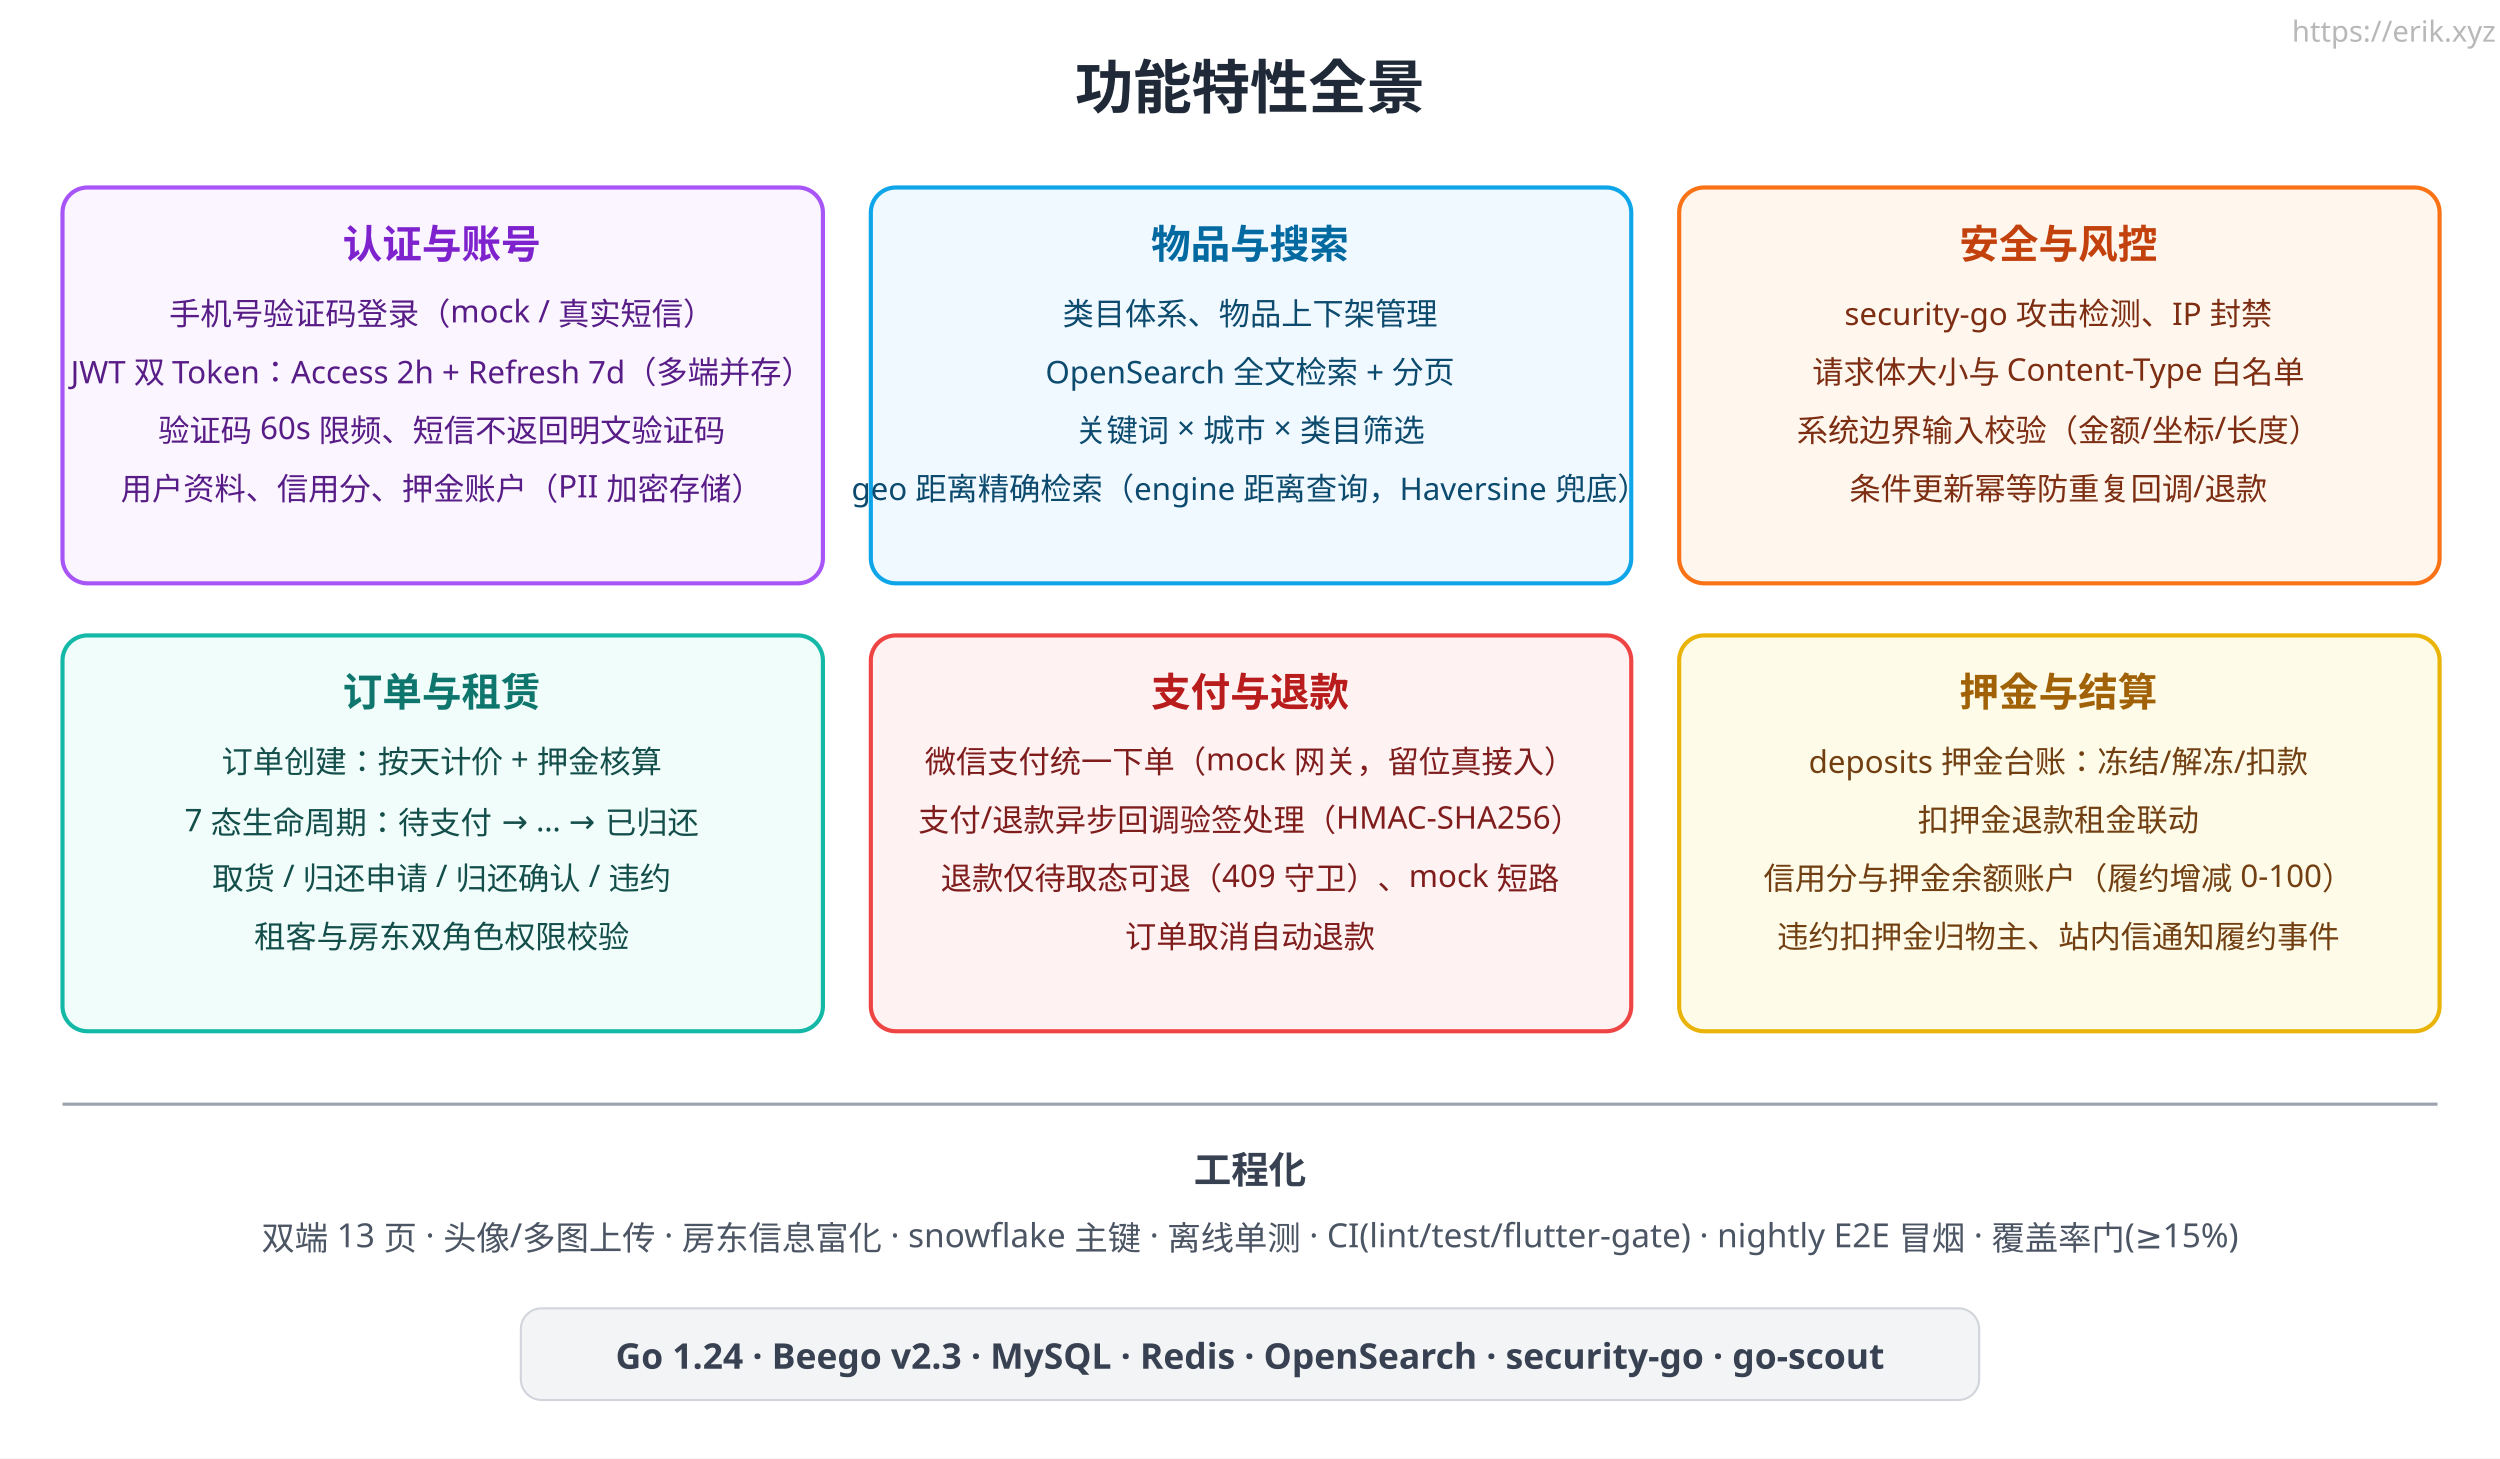
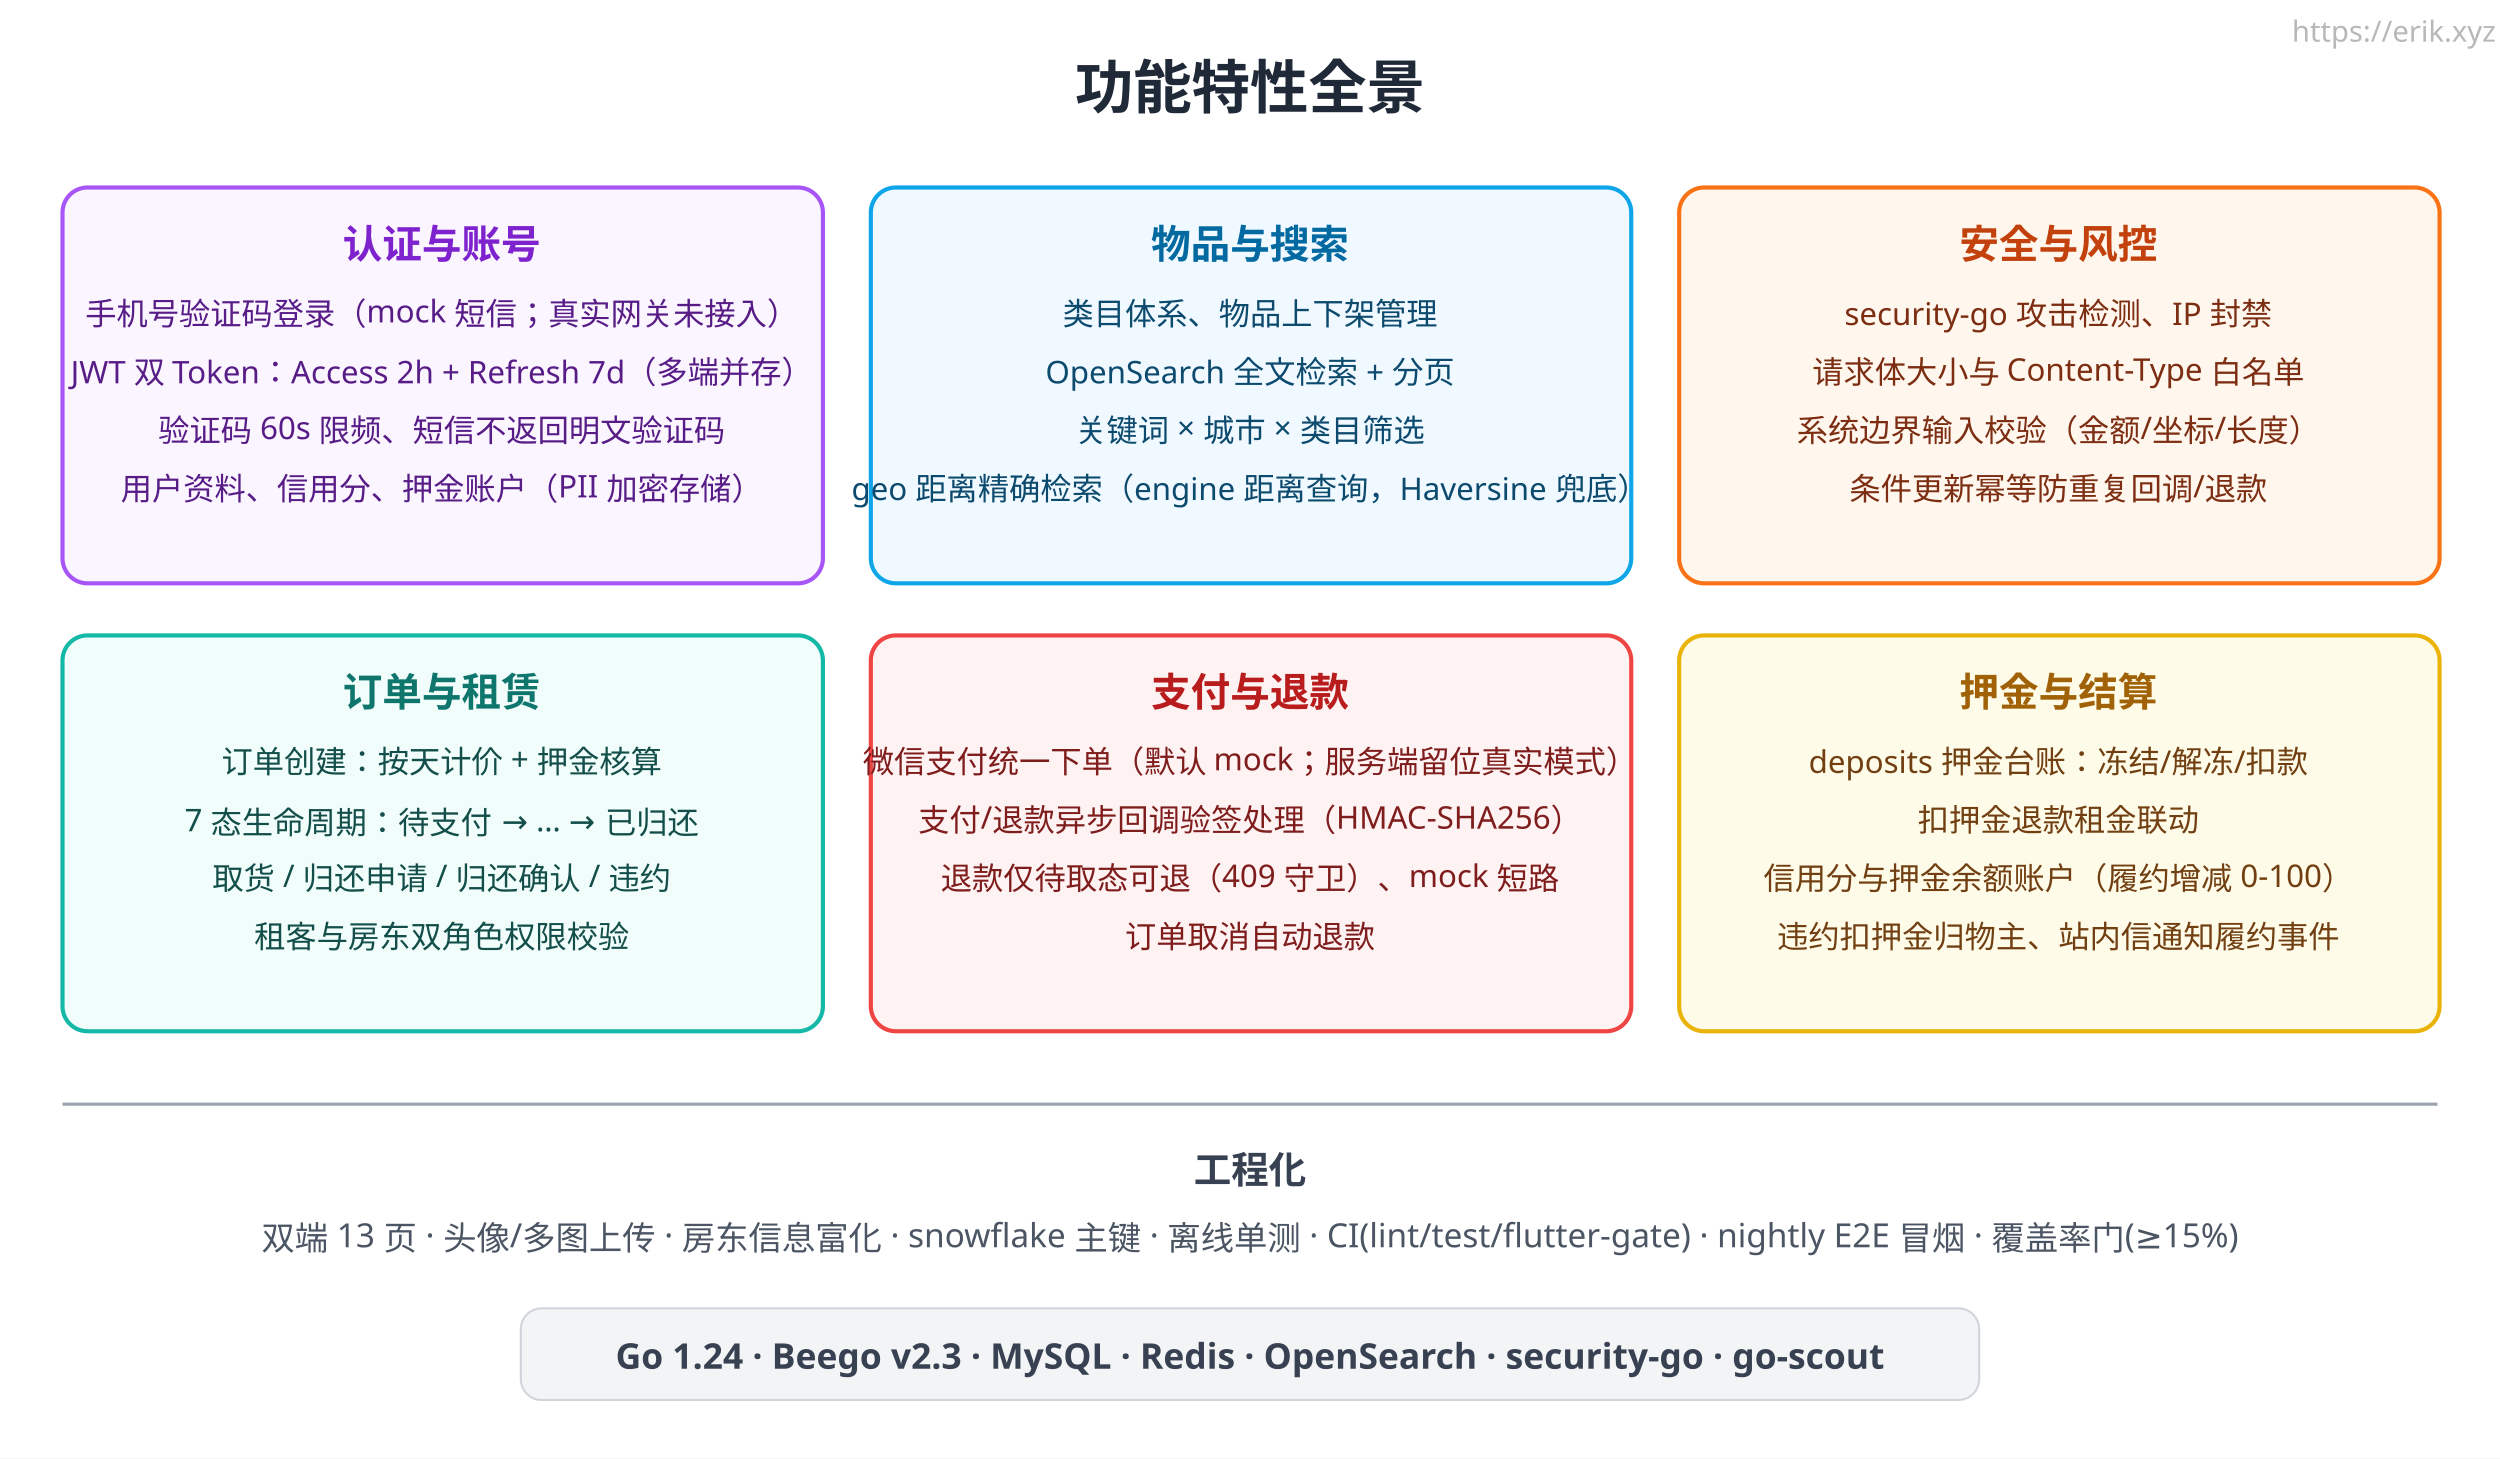
<svg xmlns="http://www.w3.org/2000/svg" viewBox="0 0 1200 700" font-family="PingFang SC, Microsoft YaHei, sans-serif">
  <rect width="1200" height="700" fill="#ffffff" />
  <text x="1198" y="20" text-anchor="end" fill="rgba(0,0,0,0.28)" font-size="14">https://erik.xyz</text>
  <text x="600" y="52" text-anchor="middle" font-size="28" font-weight="bold" fill="#1f2937">功能特性全景</text>
  <g stroke-width="2">
    <rect x="30" y="90" width="365" height="190" rx="12" fill="#faf5ff" stroke="#a855f7" />
    <text x="212" y="124" text-anchor="middle" font-size="19" font-weight="bold" fill="#7e22ce">认证与账号</text>
-     <text x="212" y="156" text-anchor="middle" font-size="15" fill="#581c87">手机号验证码登录（mock / 真实短信）</text>
+     <text x="212" y="156" text-anchor="middle" font-size="15" fill="#581c87">手机号验证码登录（mock 短信；真实网关未接入）</text>
    <text x="212" y="184" text-anchor="middle" font-size="15" fill="#581c87">JWT 双 Token：Access 2h + Refresh 7d（多端并存）</text>
    <text x="212" y="212" text-anchor="middle" font-size="15" fill="#581c87">验证码 60s 限频、短信不返回明文验证码</text>
    <text x="212" y="240" text-anchor="middle" font-size="15" fill="#581c87">用户资料、信用分、押金账户（PII 加密存储）</text>
    <rect x="418" y="90" width="365" height="190" rx="12" fill="#f0f9ff" stroke="#0ea5e9" />
    <text x="600" y="124" text-anchor="middle" font-size="19" font-weight="bold" fill="#0369a1">物品与搜索</text>
    <text x="600" y="156" text-anchor="middle" font-size="15" fill="#0c4a6e">类目体系、物品上下架管理</text>
    <text x="600" y="184" text-anchor="middle" font-size="15" fill="#0c4a6e">OpenSearch 全文检索 + 分页</text>
    <text x="600" y="212" text-anchor="middle" font-size="15" fill="#0c4a6e">关键词 × 城市 × 类目筛选</text>
    <text x="600" y="240" text-anchor="middle" font-size="15" fill="#0c4a6e">geo 距离精确检索（engine 距离查询，Haversine 兜底）</text>
    <rect x="806" y="90" width="365" height="190" rx="12" fill="#fff7ed" stroke="#f97316" />
    <text x="988" y="124" text-anchor="middle" font-size="19" font-weight="bold" fill="#c2410c">安全与风控</text>
    <text x="988" y="156" text-anchor="middle" font-size="15" fill="#7c2d12">security-go 攻击检测、IP 封禁</text>
    <text x="988" y="184" text-anchor="middle" font-size="15" fill="#7c2d12">请求体大小与 Content-Type 白名单</text>
    <text x="988" y="212" text-anchor="middle" font-size="15" fill="#7c2d12">系统边界输入校验（金额/坐标/长度）</text>
    <text x="988" y="240" text-anchor="middle" font-size="15" fill="#7c2d12">条件更新幂等防重复回调/退款</text>
    <rect x="30" y="305" width="365" height="190" rx="12" fill="#f0fdfa" stroke="#14b8a6" />
    <text x="212" y="339" text-anchor="middle" font-size="19" font-weight="bold" fill="#0f766e">订单与租赁</text>
    <text x="212" y="371" text-anchor="middle" font-size="15" fill="#134e4a">订单创建：按天计价 + 押金核算</text>
    <text x="212" y="399" text-anchor="middle" font-size="15" fill="#134e4a">7 态生命周期：待支付 → … → 已归还</text>
    <text x="212" y="427" text-anchor="middle" font-size="15" fill="#134e4a">取货 / 归还申请 / 归还确认 / 违约</text>
    <text x="212" y="455" text-anchor="middle" font-size="15" fill="#134e4a">租客与房东双角色权限校验</text>
    <rect x="418" y="305" width="365" height="190" rx="12" fill="#fef2f2" stroke="#ef4444" />
    <text x="600" y="339" text-anchor="middle" font-size="19" font-weight="bold" fill="#b91c1c">支付与退款</text>
-     <text x="600" y="371" text-anchor="middle" font-size="15" fill="#7f1d1d">微信支付统一下单（mock 网关，留位真接入）</text>
+     <text x="600" y="371" text-anchor="middle" font-size="15" fill="#7f1d1d">微信支付统一下单（默认 mock；服务端留位真实模式）</text>
    <text x="600" y="399" text-anchor="middle" font-size="15" fill="#7f1d1d">支付/退款异步回调验签处理（HMAC-SHA256）</text>
    <text x="600" y="427" text-anchor="middle" font-size="15" fill="#7f1d1d">退款仅待取态可退（409 守卫）、mock 短路</text>
    <text x="600" y="455" text-anchor="middle" font-size="15" fill="#7f1d1d">订单取消自动退款</text>
    <rect x="806" y="305" width="365" height="190" rx="12" fill="#fefce8" stroke="#eab308" />
    <text x="988" y="339" text-anchor="middle" font-size="19" font-weight="bold" fill="#a16207">押金与结算</text>
    <text x="988" y="371" text-anchor="middle" font-size="15" fill="#713f12">deposits 押金台账：冻结/解冻/扣款</text>
    <text x="988" y="399" text-anchor="middle" font-size="15" fill="#713f12">扣押金退款租金联动</text>
    <text x="988" y="427" text-anchor="middle" font-size="15" fill="#713f12">信用分与押金余额账户（履约增减 0-100）</text>
    <text x="988" y="455" text-anchor="middle" font-size="15" fill="#713f12">违约扣押金归物主、站内信通知履约事件</text>
  </g>
  <line x1="30" y1="530" x2="1170" y2="530" stroke="#9ca3af" stroke-width="1.5" />
  <text x="600" y="568" text-anchor="middle" font-size="18" font-weight="bold" fill="#374151">工程化</text>
  <text x="600" y="600" text-anchor="middle" font-size="16" fill="#4b5563">双端 13 页 · 头像/多图上传 · 房东信息富化 · snowflake 主键 · 离线单测 · CI(lint/test/flutter-gate) · nightly E2E 冒烟 · 覆盖率门(≥15%)</text>
  <rect x="250" y="628" width="700" height="44" rx="10" fill="#f3f4f6" stroke="#d1d5db" />
  <text x="600" y="657" text-anchor="middle" font-size="17" font-weight="bold" fill="#374151">Go 1.24 · Beego v2.3 · MySQL · Redis · OpenSearch · security-go · go-scout</text>
</svg>
